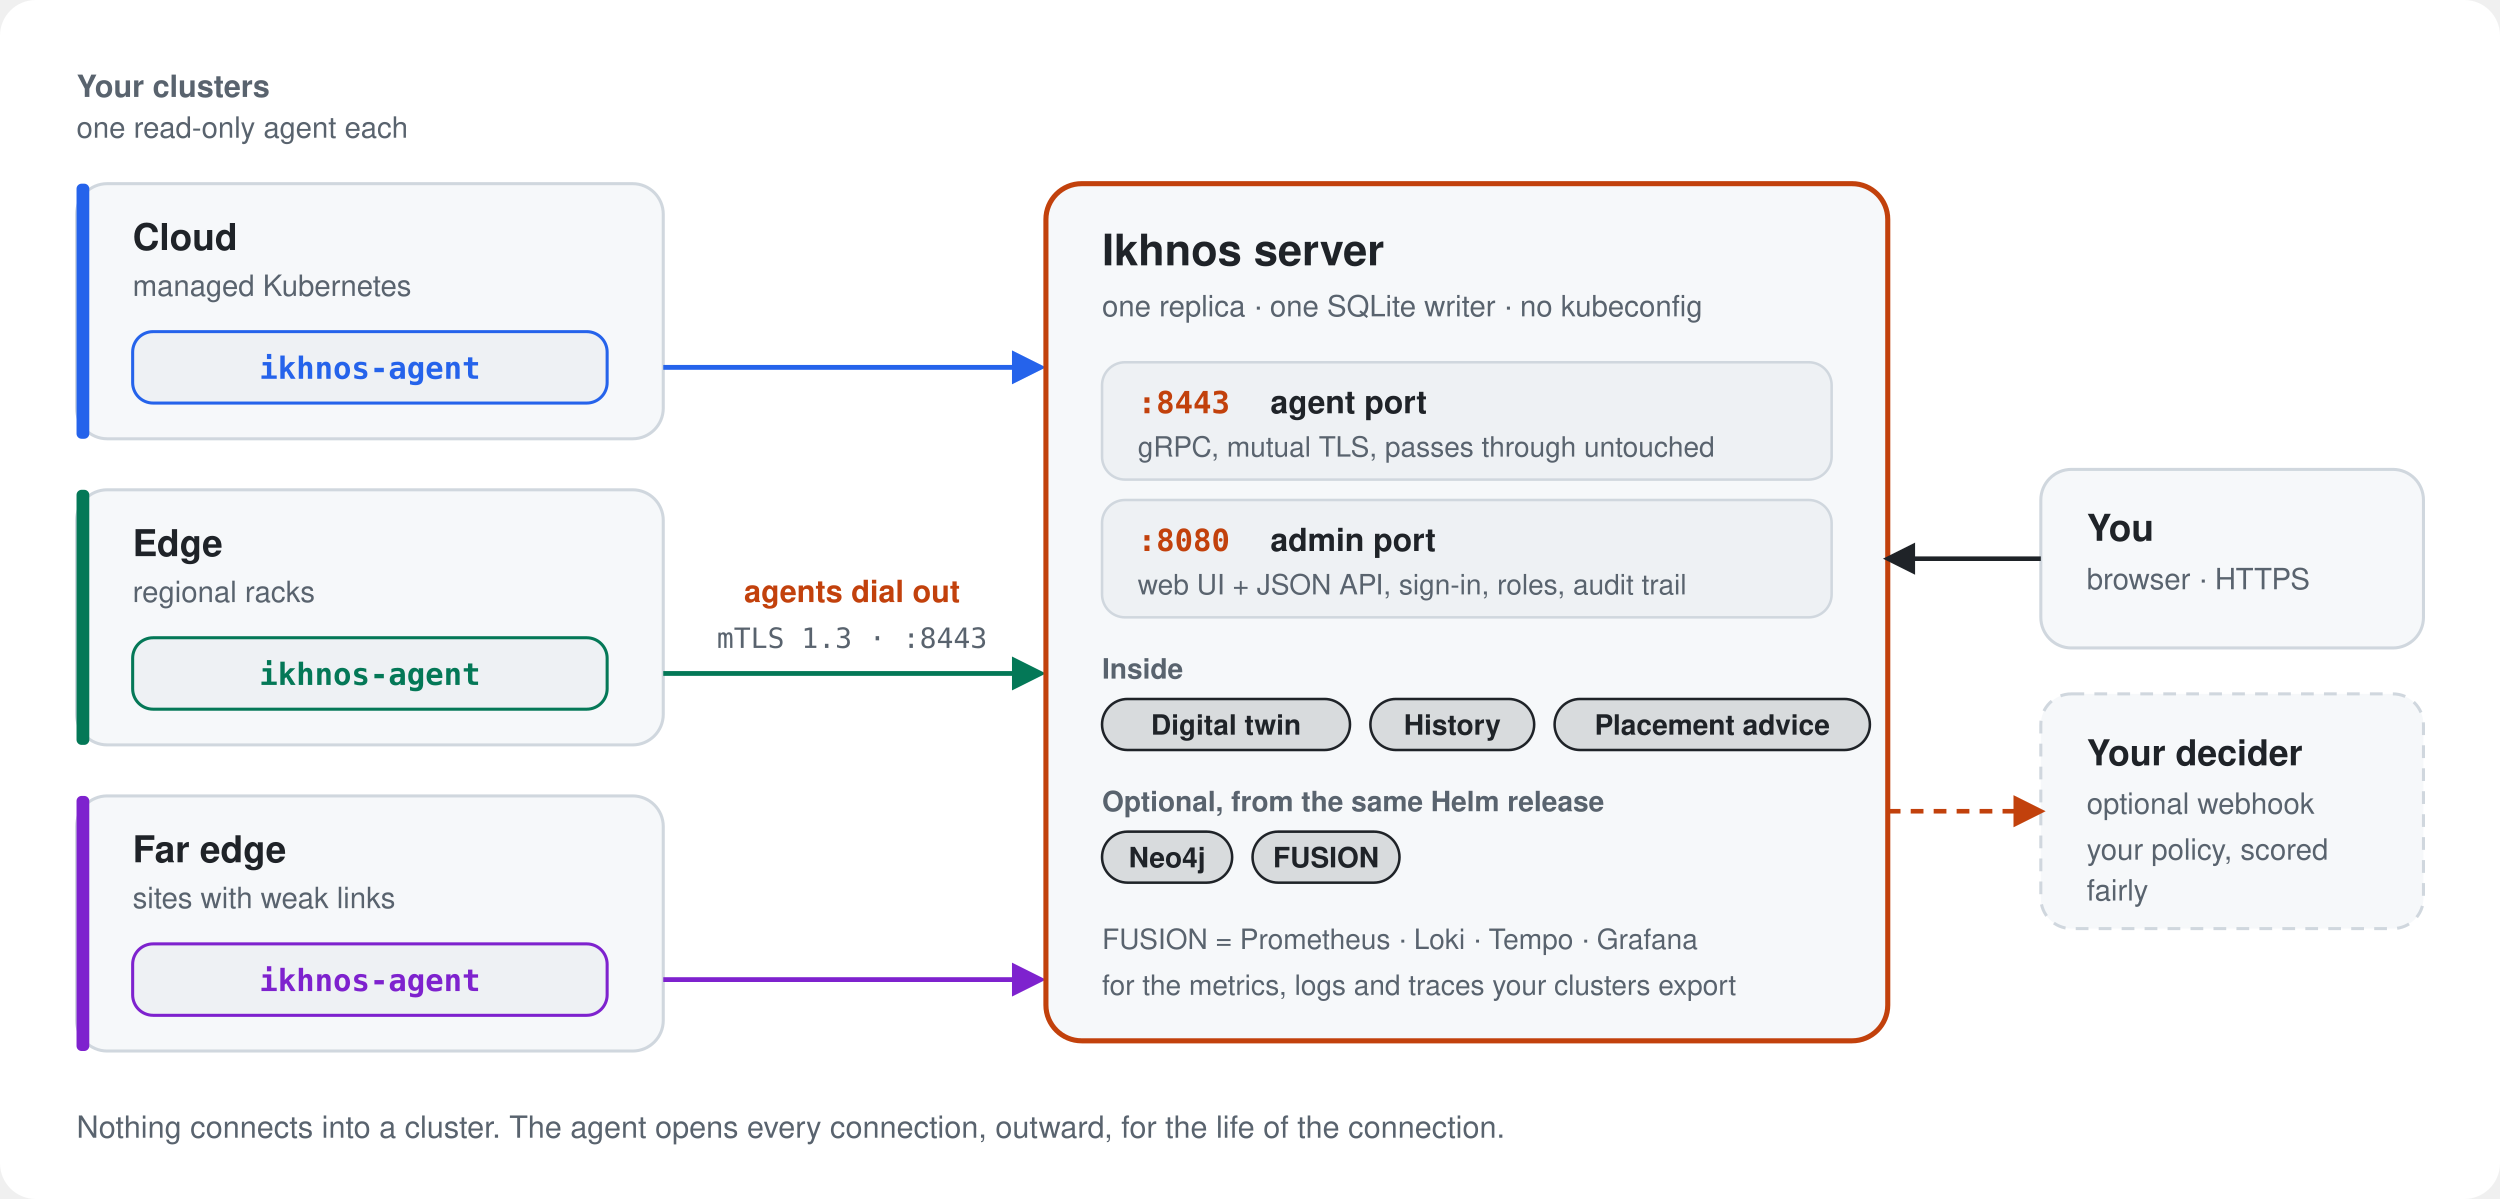
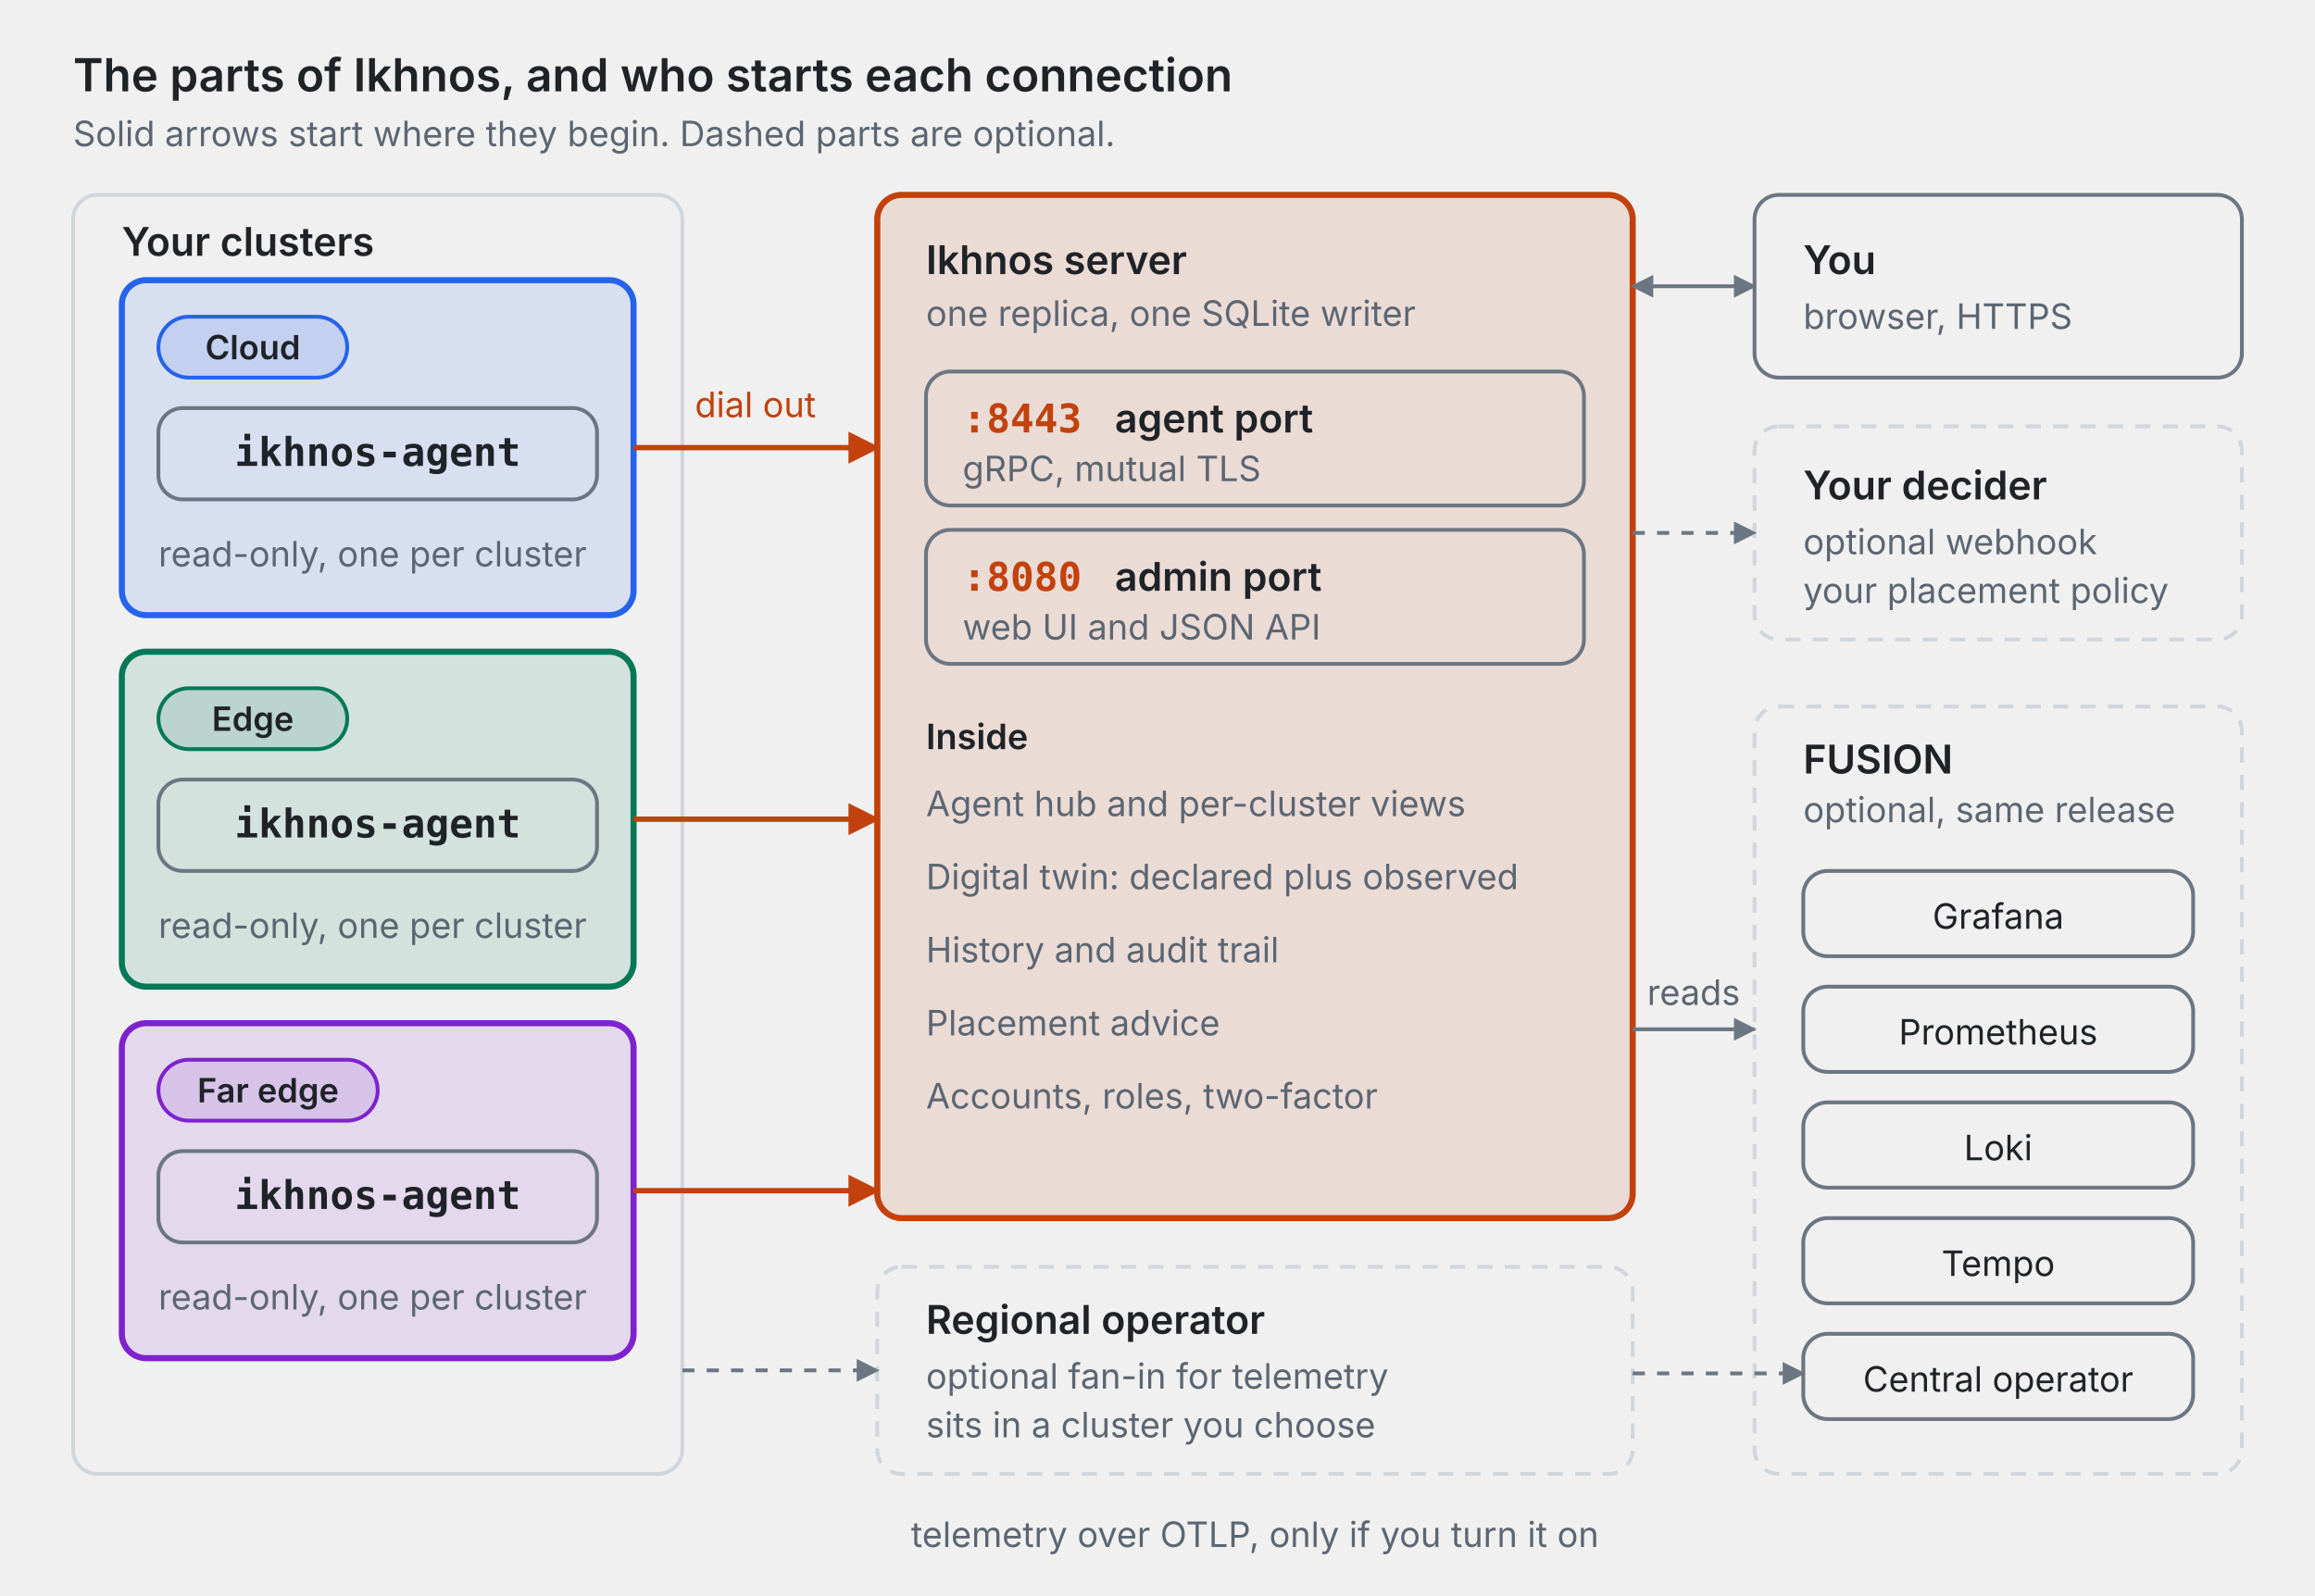
- <svg xmlns="http://www.w3.org/2000/svg" viewBox="0 0 980 470" width="980" height="470" role="img" aria-labelledby="t d">
+ <svg xmlns="http://www.w3.org/2000/svg" viewBox="0 0 760 524" role="img" aria-label="Agents in clusters dial out to one Ikhnos server; a browser reads the server; optional FUSION stores telemetry; an optional decider answers placement questions" font-size="13" font-family="Inter, -apple-system, 'Segoe UI', Helvetica, Arial, sans-serif">
  <defs>
-     <marker id="m047857" viewBox="0 0 10 10" refX="8.5" refY="5" markerWidth="7" markerHeight="7" orient="auto-start-reverse">
-       <path d="M0,0 L10,5 L0,10 z" fill="#047857" />
+     <marker id="glance-arrow" viewBox="0 0 10 10" refX="9" refY="5" markerWidth="6" markerHeight="6" orient="auto-start-reverse">
+       <path d="M0 0L10 5L0 10z" fill="#6b7682" />
    </marker>
-     <marker id="m1f2328" viewBox="0 0 10 10" refX="8.5" refY="5" markerWidth="7" markerHeight="7" orient="auto-start-reverse">
-       <path d="M0,0 L10,5 L0,10 z" fill="#1f2328" />
-     </marker>
-     <marker id="m2563eb" viewBox="0 0 10 10" refX="8.5" refY="5" markerWidth="7" markerHeight="7" orient="auto-start-reverse">
-       <path d="M0,0 L10,5 L0,10 z" fill="#2563eb" />
-     </marker>
-     <marker id="m7e22ce" viewBox="0 0 10 10" refX="8.5" refY="5" markerWidth="7" markerHeight="7" orient="auto-start-reverse">
-       <path d="M0,0 L10,5 L0,10 z" fill="#7e22ce" />
-     </marker>
-     <marker id="mc2410c" viewBox="0 0 10 10" refX="8.5" refY="5" markerWidth="7" markerHeight="7" orient="auto-start-reverse">
-       <path d="M0,0 L10,5 L0,10 z" fill="#c2410c" />
+     <marker id="glance-arrow-accent" viewBox="0 0 10 10" refX="9" refY="5" markerWidth="6" markerHeight="6" orient="auto-start-reverse">
+       <path d="M0 0L10 5L0 10z" fill="#c2410c" />
    </marker>
  </defs>
-   <rect width="980" height="470" rx="14" fill="#ffffff" />
-   <text x="30" y="38" font-size="12" font-weight="700" fill="#59636e" text-anchor="start" font-family="-apple-system, BlinkMacSystemFont, 'Segoe UI', Helvetica, Arial, sans-serif">Your clusters</text>
-   <text x="30" y="54" font-size="11.5" font-weight="400" fill="#59636e" text-anchor="start" font-family="-apple-system, BlinkMacSystemFont, 'Segoe UI', Helvetica, Arial, sans-serif">one read-only agent each</text>
-   <rect x="30" y="72" width="230" height="100" rx="12" fill="#f6f8fa" stroke="#d0d7de" stroke-width="1.2" />
-   <rect x="30" y="72" width="5" height="100" rx="2" fill="#2563eb" />
-   <text x="52" y="98" font-size="14.5" font-weight="700" fill="#1f2328" text-anchor="start" font-family="-apple-system, BlinkMacSystemFont, 'Segoe UI', Helvetica, Arial, sans-serif">Cloud</text>
-   <text x="52" y="116" font-size="11.5" font-weight="400" fill="#59636e" text-anchor="start" font-family="-apple-system, BlinkMacSystemFont, 'Segoe UI', Helvetica, Arial, sans-serif">managed Kubernetes</text>
-   <rect x="52" y="130" width="186" height="28" rx="8" fill="#eef1f4" stroke="#2563eb" stroke-width="1.2" />
-   <text x="145" y="148.5" font-size="12" font-weight="600" fill="#2563eb" text-anchor="middle" font-family="ui-monospace, SFMono-Regular, Menlo, Consolas, monospace">ikhnos-agent</text>
-   <path d="M260,144 L408,144" fill="none" stroke="#2563eb" stroke-width="1.9" stroke-linejoin="round" marker-end="url(#m2563eb)" />
-   <rect x="30" y="192" width="230" height="100" rx="12" fill="#f6f8fa" stroke="#d0d7de" stroke-width="1.2" />
-   <rect x="30" y="192" width="5" height="100" rx="2" fill="#047857" />
-   <text x="52" y="218" font-size="14.5" font-weight="700" fill="#1f2328" text-anchor="start" font-family="-apple-system, BlinkMacSystemFont, 'Segoe UI', Helvetica, Arial, sans-serif">Edge</text>
-   <text x="52" y="236" font-size="11.5" font-weight="400" fill="#59636e" text-anchor="start" font-family="-apple-system, BlinkMacSystemFont, 'Segoe UI', Helvetica, Arial, sans-serif">regional racks</text>
-   <rect x="52" y="250" width="186" height="28" rx="8" fill="#eef1f4" stroke="#047857" stroke-width="1.2" />
-   <text x="145" y="268.5" font-size="12" font-weight="600" fill="#047857" text-anchor="middle" font-family="ui-monospace, SFMono-Regular, Menlo, Consolas, monospace">ikhnos-agent</text>
-   <path d="M260,264 L408,264" fill="none" stroke="#047857" stroke-width="1.9" stroke-linejoin="round" marker-end="url(#m047857)" />
-   <rect x="30" y="312" width="230" height="100" rx="12" fill="#f6f8fa" stroke="#d0d7de" stroke-width="1.2" />
-   <rect x="30" y="312" width="5" height="100" rx="2" fill="#7e22ce" />
-   <text x="52" y="338" font-size="14.5" font-weight="700" fill="#1f2328" text-anchor="start" font-family="-apple-system, BlinkMacSystemFont, 'Segoe UI', Helvetica, Arial, sans-serif">Far edge</text>
-   <text x="52" y="356" font-size="11.5" font-weight="400" fill="#59636e" text-anchor="start" font-family="-apple-system, BlinkMacSystemFont, 'Segoe UI', Helvetica, Arial, sans-serif">sites with weak links</text>
-   <rect x="52" y="370" width="186" height="28" rx="8" fill="#eef1f4" stroke="#7e22ce" stroke-width="1.2" />
-   <text x="145" y="388.5" font-size="12" font-weight="600" fill="#7e22ce" text-anchor="middle" font-family="ui-monospace, SFMono-Regular, Menlo, Consolas, monospace">ikhnos-agent</text>
-   <path d="M260,384 L408,384" fill="none" stroke="#7e22ce" stroke-width="1.9" stroke-linejoin="round" marker-end="url(#m7e22ce)" />
-   <text x="334" y="236" font-size="12" font-weight="700" fill="#c2410c" text-anchor="middle" font-family="-apple-system, BlinkMacSystemFont, 'Segoe UI', Helvetica, Arial, sans-serif">agents dial out</text>
-   <text x="334" y="254" font-size="11" font-weight="400" fill="#59636e" text-anchor="middle" font-family="ui-monospace, SFMono-Regular, Menlo, Consolas, monospace">mTLS 1.3 · :8443</text>
-   <rect x="410" y="72" width="330" height="336" rx="14" fill="#f6f8fa" stroke="#c2410c" stroke-width="2" />
-   <text x="432" y="104" font-size="17" font-weight="700" fill="#1f2328" text-anchor="start" font-family="-apple-system, BlinkMacSystemFont, 'Segoe UI', Helvetica, Arial, sans-serif">Ikhnos server</text>
-   <text x="432" y="124" font-size="11.5" font-weight="400" fill="#59636e" text-anchor="start" font-family="-apple-system, BlinkMacSystemFont, 'Segoe UI', Helvetica, Arial, sans-serif">one replica · one SQLite writer · no kubeconfig</text>
-   <rect x="432" y="142" width="286" height="46" rx="9" fill="#eef1f4" stroke="#d0d7de" stroke-width="1" />
-   <text x="446" y="162" font-size="12" font-weight="700" fill="#c2410c" text-anchor="start" font-family="ui-monospace, SFMono-Regular, Menlo, Consolas, monospace">:8443</text>
-   <text x="498" y="162" font-size="12.5" font-weight="600" fill="#1f2328" text-anchor="start" font-family="-apple-system, BlinkMacSystemFont, 'Segoe UI', Helvetica, Arial, sans-serif">agent port</text>
-   <text x="446" y="179" font-size="11" font-weight="400" fill="#59636e" text-anchor="start" font-family="-apple-system, BlinkMacSystemFont, 'Segoe UI', Helvetica, Arial, sans-serif">gRPC, mutual TLS, passes through untouched</text>
-   <rect x="432" y="196" width="286" height="46" rx="9" fill="#eef1f4" stroke="#d0d7de" stroke-width="1" />
-   <text x="446" y="216" font-size="12" font-weight="700" fill="#c2410c" text-anchor="start" font-family="ui-monospace, SFMono-Regular, Menlo, Consolas, monospace">:8080</text>
-   <text x="498" y="216" font-size="12.5" font-weight="600" fill="#1f2328" text-anchor="start" font-family="-apple-system, BlinkMacSystemFont, 'Segoe UI', Helvetica, Arial, sans-serif">admin port</text>
-   <text x="446" y="233" font-size="11" font-weight="400" fill="#59636e" text-anchor="start" font-family="-apple-system, BlinkMacSystemFont, 'Segoe UI', Helvetica, Arial, sans-serif">web UI + JSON API, sign-in, roles, audit trail</text>
-   <text x="432" y="266" font-size="11" font-weight="700" fill="#59636e" text-anchor="start" font-family="-apple-system, BlinkMacSystemFont, 'Segoe UI', Helvetica, Arial, sans-serif">Inside</text>
-   <rect x="432" y="274" width="97.2" height="20" rx="10" fill="#1f2328" opacity="0.14" />
-   <rect x="432" y="274" width="97.2" height="20" rx="10" fill="none" stroke="#1f2328" stroke-width="1" />
-   <text x="480.6" y="288" font-size="11" font-weight="600" fill="#1f2328" text-anchor="middle" font-family="-apple-system, BlinkMacSystemFont, 'Segoe UI', Helvetica, Arial, sans-serif">Digital twin</text>
-   <rect x="537.2" y="274" width="64.2" height="20" rx="10" fill="#1f2328" opacity="0.14" />
-   <rect x="537.2" y="274" width="64.2" height="20" rx="10" fill="none" stroke="#1f2328" stroke-width="1" />
-   <text x="569.3" y="288" font-size="11" font-weight="600" fill="#1f2328" text-anchor="middle" font-family="-apple-system, BlinkMacSystemFont, 'Segoe UI', Helvetica, Arial, sans-serif">History</text>
-   <rect x="609.4" y="274" width="123.6" height="20" rx="10" fill="#1f2328" opacity="0.14" />
-   <rect x="609.4" y="274" width="123.6" height="20" rx="10" fill="none" stroke="#1f2328" stroke-width="1" />
-   <text x="671.2" y="288" font-size="11" font-weight="600" fill="#1f2328" text-anchor="middle" font-family="-apple-system, BlinkMacSystemFont, 'Segoe UI', Helvetica, Arial, sans-serif">Placement advice</text>
-   <text x="432" y="318" font-size="11" font-weight="700" fill="#59636e" text-anchor="start" font-family="-apple-system, BlinkMacSystemFont, 'Segoe UI', Helvetica, Arial, sans-serif">Optional, from the same Helm release</text>
-   <rect x="432" y="326" width="51.0" height="20" rx="10" fill="#1f2328" opacity="0.14" />
-   <rect x="432" y="326" width="51.0" height="20" rx="10" fill="none" stroke="#1f2328" stroke-width="1" />
-   <text x="457.5" y="340" font-size="11" font-weight="600" fill="#1f2328" text-anchor="middle" font-family="-apple-system, BlinkMacSystemFont, 'Segoe UI', Helvetica, Arial, sans-serif">Neo4j</text>
-   <rect x="491.0" y="326" width="57.6" height="20" rx="10" fill="#1f2328" opacity="0.14" />
-   <rect x="491.0" y="326" width="57.6" height="20" rx="10" fill="none" stroke="#1f2328" stroke-width="1" />
-   <text x="519.8" y="340" font-size="11" font-weight="600" fill="#1f2328" text-anchor="middle" font-family="-apple-system, BlinkMacSystemFont, 'Segoe UI', Helvetica, Arial, sans-serif">FUSION</text>
-   <text x="432" y="372" font-size="11" font-weight="400" fill="#59636e" text-anchor="start" font-family="-apple-system, BlinkMacSystemFont, 'Segoe UI', Helvetica, Arial, sans-serif">FUSION = Prometheus · Loki · Tempo · Grafana</text>
-   <text x="432" y="390" font-size="11" font-weight="400" fill="#59636e" text-anchor="start" font-family="-apple-system, BlinkMacSystemFont, 'Segoe UI', Helvetica, Arial, sans-serif">for the metrics, logs and traces your clusters export</text>
-   <rect x="800" y="184" width="150" height="70" rx="12" fill="#f6f8fa" stroke="#d0d7de" stroke-width="1.2" />
-   <text x="818" y="212" font-size="14.5" font-weight="700" fill="#1f2328" text-anchor="start" font-family="-apple-system, BlinkMacSystemFont, 'Segoe UI', Helvetica, Arial, sans-serif">You</text>
-   <text x="818" y="231" font-size="11.5" font-weight="400" fill="#59636e" text-anchor="start" font-family="-apple-system, BlinkMacSystemFont, 'Segoe UI', Helvetica, Arial, sans-serif">browser · HTTPS</text>
-   <path d="M800,219 L740,219" fill="none" stroke="#1f2328" stroke-width="1.8" stroke-linejoin="round" marker-end="url(#m1f2328)" />
-   <rect x="800" y="272" width="150" height="92" rx="12" fill="#f6f8fa" stroke="#d0d7de" stroke-width="1.2" stroke-dasharray="5 4" />
-   <text x="818" y="300" font-size="14" font-weight="700" fill="#1f2328" text-anchor="start" font-family="-apple-system, BlinkMacSystemFont, 'Segoe UI', Helvetica, Arial, sans-serif">Your decider</text>
-   <text x="818" y="319" font-size="11.5" font-weight="400" fill="#59636e" text-anchor="start" font-family="-apple-system, BlinkMacSystemFont, 'Segoe UI', Helvetica, Arial, sans-serif">optional webhook</text>
-   <text x="818" y="337" font-size="11.5" font-weight="400" fill="#59636e" text-anchor="start" font-family="-apple-system, BlinkMacSystemFont, 'Segoe UI', Helvetica, Arial, sans-serif">your policy, scored</text>
-   <text x="818" y="353" font-size="11.5" font-weight="400" fill="#59636e" text-anchor="start" font-family="-apple-system, BlinkMacSystemFont, 'Segoe UI', Helvetica, Arial, sans-serif">fairly</text>
-   <path d="M740,318 L800,318" fill="none" stroke="#c2410c" stroke-width="1.8" stroke-linejoin="round" stroke-dasharray="5 4" marker-end="url(#mc2410c)" />
-   <text x="30" y="446" font-size="12" font-weight="500" fill="#59636e" text-anchor="start" font-family="-apple-system, BlinkMacSystemFont, 'Segoe UI', Helvetica, Arial, sans-serif">Nothing connects into a cluster. The agent opens every connection, outward, for the life of the connection.</text>
+   <text x="24" y="30" font-size="15" font-weight="600" fill="#1f2328">The parts of Ikhnos, and who starts each connection</text>
+   <text x="24" y="48" font-size="11.5" fill="#5b6672">Solid arrows start where they begin. Dashed parts are optional.</text>
+   <rect x="24" y="64" width="200" height="420" rx="8" fill="none" fill-opacity="1" stroke="#cfd6dd" stroke-width="1.25" />
+   <text x="40" y="84" font-weight="600" fill="#1f2328">Your clusters</text>
+   <g>
+     <rect x="40" y="92" width="168" height="110" rx="8" fill="#2563eb" fill-opacity="0.12" stroke="#2563eb" stroke-width="2" />
+     <g>
+       <rect x="52" y="104" width="62" height="20" rx="10" fill="#2563eb" fill-opacity="0.12" stroke="#2563eb" stroke-width="1.25" />
+       <text x="83" y="118" text-anchor="middle" font-size="11" font-weight="600" fill="#1f2328">Cloud</text>
+     </g>
+     <rect x="52" y="134" width="144" height="30" rx="8" fill="none" fill-opacity="1" stroke="#6b7682" stroke-width="1.25" />
+     <text x="124" y="153" font-weight="600" fill="#1f2328" text-anchor="middle" font-family="ui-monospace, SFMono-Regular, Menlo, Consolas, monospace">ikhnos-agent</text>
+     <text x="52" y="186" font-size="11.5" fill="#5b6672">read-only, one per cluster</text>
+   </g>
+   <g>
+     <rect x="40" y="214" width="168" height="110" rx="8" fill="#047857" fill-opacity="0.12" stroke="#047857" stroke-width="2" />
+     <g>
+       <rect x="52" y="226" width="62" height="20" rx="10" fill="#047857" fill-opacity="0.12" stroke="#047857" stroke-width="1.25" />
+       <text x="83" y="240" text-anchor="middle" font-size="11" font-weight="600" fill="#1f2328">Edge</text>
+     </g>
+     <rect x="52" y="256" width="144" height="30" rx="8" fill="none" fill-opacity="1" stroke="#6b7682" stroke-width="1.25" />
+     <text x="124" y="275" font-weight="600" fill="#1f2328" text-anchor="middle" font-family="ui-monospace, SFMono-Regular, Menlo, Consolas, monospace">ikhnos-agent</text>
+     <text x="52" y="308" font-size="11.5" fill="#5b6672">read-only, one per cluster</text>
+   </g>
+   <g>
+     <rect x="40" y="336" width="168" height="110" rx="8" fill="#7e22ce" fill-opacity="0.12" stroke="#7e22ce" stroke-width="2" />
+     <g>
+       <rect x="52" y="348" width="72" height="20" rx="10" fill="#7e22ce" fill-opacity="0.12" stroke="#7e22ce" stroke-width="1.25" />
+       <text x="88" y="362" text-anchor="middle" font-size="11" font-weight="600" fill="#1f2328">Far edge</text>
+     </g>
+     <rect x="52" y="378" width="144" height="30" rx="8" fill="none" fill-opacity="1" stroke="#6b7682" stroke-width="1.25" />
+     <text x="124" y="397" font-weight="600" fill="#1f2328" text-anchor="middle" font-family="ui-monospace, SFMono-Regular, Menlo, Consolas, monospace">ikhnos-agent</text>
+     <text x="52" y="430" font-size="11.5" fill="#5b6672">read-only, one per cluster</text>
+   </g>
+   <rect x="288" y="64" width="248" height="336" rx="8" fill="#c2410c" fill-opacity="0.12" stroke="#c2410c" stroke-width="2" />
+   <text x="304" y="90" font-weight="600" fill="#1f2328">Ikhnos server</text>
+   <text x="304" y="107" font-size="11.5" fill="#5b6672">one replica, one SQLite writer</text>
+   <rect x="304" y="122" width="216" height="44" rx="8" fill="none" fill-opacity="1" stroke="#6b7682" stroke-width="1.25" />
+   <text x="316" y="142" font-weight="600" fill="#c2410c" font-family="ui-monospace, SFMono-Regular, Menlo, Consolas, monospace">:8443</text>
+   <text x="366" y="142" font-weight="600" fill="#1f2328">agent port</text>
+   <text x="316" y="158" font-size="11.5" fill="#5b6672">gRPC, mutual TLS</text>
+   <rect x="304" y="174" width="216" height="44" rx="8" fill="none" fill-opacity="1" stroke="#6b7682" stroke-width="1.25" />
+   <text x="316" y="194" font-weight="600" fill="#c2410c" font-family="ui-monospace, SFMono-Regular, Menlo, Consolas, monospace">:8080</text>
+   <text x="366" y="194" font-weight="600" fill="#1f2328">admin port</text>
+   <text x="316" y="210" font-size="11.5" fill="#5b6672">web UI and JSON API</text>
+   <text x="304" y="246" font-size="11.5" font-weight="600" fill="#1f2328">Inside</text>
+   <text x="304" y="268" font-size="11.5" fill="#5b6672">Agent hub and per-cluster views</text>
+   <text x="304" y="292" font-size="11.5" fill="#5b6672">Digital twin: declared plus observed</text>
+   <text x="304" y="316" font-size="11.5" fill="#5b6672">History and audit trail</text>
+   <text x="304" y="340" font-size="11.5" fill="#5b6672">Placement advice</text>
+   <text x="304" y="364" font-size="11.5" fill="#5b6672">Accounts, roles, two-factor</text>
+   <rect x="288" y="416" width="248" height="68" rx="8" fill="none" fill-opacity="1" stroke="#cfd6dd" stroke-width="1.25" stroke-dasharray="5 4" />
+   <text x="304" y="438" font-weight="600" fill="#1f2328">Regional operator</text>
+   <text x="304" y="456" font-size="11.5" fill="#5b6672">optional fan-in for telemetry</text>
+   <text x="304" y="472" font-size="11.5" fill="#5b6672">sits in a cluster you choose</text>
+   <rect x="576" y="64" width="160" height="60" rx="8" fill="none" fill-opacity="1" stroke="#6b7682" stroke-width="1.25" />
+   <text x="592" y="90" font-weight="600" fill="#1f2328">You</text>
+   <text x="592" y="108" font-size="11.5" fill="#5b6672">browser, HTTPS</text>
+   <rect x="576" y="140" width="160" height="70" rx="8" fill="none" fill-opacity="1" stroke="#cfd6dd" stroke-width="1.25" stroke-dasharray="5 4" />
+   <text x="592" y="164" font-weight="600" fill="#1f2328">Your decider</text>
+   <text x="592" y="182" font-size="11.5" fill="#5b6672">optional webhook</text>
+   <text x="592" y="198" font-size="11.5" fill="#5b6672">your placement policy</text>
+   <rect x="576" y="232" width="160" height="252" rx="8" fill="none" fill-opacity="1" stroke="#cfd6dd" stroke-width="1.25" stroke-dasharray="5 4" />
+   <text x="592" y="254" font-weight="600" fill="#1f2328">FUSION</text>
+   <text x="592" y="270" font-size="11.5" fill="#5b6672">optional, same release</text>
+   <g>
+     <rect x="592" y="286" width="128" height="28" rx="8" fill="none" fill-opacity="1" stroke="#6b7682" stroke-width="1.25" />
+     <text x="656" y="305" font-size="11.5" fill="#1f2328" text-anchor="middle">Grafana</text>
+   </g>
+   <g>
+     <rect x="592" y="324" width="128" height="28" rx="8" fill="none" fill-opacity="1" stroke="#6b7682" stroke-width="1.25" />
+     <text x="656" y="343" font-size="11.5" fill="#1f2328" text-anchor="middle">Prometheus</text>
+   </g>
+   <g>
+     <rect x="592" y="362" width="128" height="28" rx="8" fill="none" fill-opacity="1" stroke="#6b7682" stroke-width="1.25" />
+     <text x="656" y="381" font-size="11.5" fill="#1f2328" text-anchor="middle">Loki</text>
+   </g>
+   <g>
+     <rect x="592" y="400" width="128" height="28" rx="8" fill="none" fill-opacity="1" stroke="#6b7682" stroke-width="1.25" />
+     <text x="656" y="419" font-size="11.5" fill="#1f2328" text-anchor="middle">Tempo</text>
+   </g>
+   <g>
+     <rect x="592" y="438" width="128" height="28" rx="8" fill="none" fill-opacity="1" stroke="#6b7682" stroke-width="1.25" />
+     <text x="656" y="457" font-size="11.5" fill="#1f2328" text-anchor="middle">Central operator</text>
+   </g>
+   <path d="M208 147H288" fill="none" stroke="#c2410c" stroke-width="1.75" marker-end="url(#glance-arrow-accent)" />
+   <path d="M208 269H288" fill="none" stroke="#c2410c" stroke-width="1.75" marker-end="url(#glance-arrow-accent)" />
+   <path d="M208 391H288" fill="none" stroke="#c2410c" stroke-width="1.75" marker-end="url(#glance-arrow-accent)" />
+   <text x="248" y="137" font-size="11.5" fill="#c2410c" text-anchor="middle">dial out</text>
+   <path d="M576 94H536" fill="none" stroke="#6b7682" stroke-width="1.25" marker-end="url(#glance-arrow)" marker-start="url(#glance-arrow)" />
+   <path d="M536 175H576" fill="none" stroke="#6b7682" stroke-width="1.25" stroke-dasharray="4 4" marker-end="url(#glance-arrow)" />
+   <path d="M536 338H576" fill="none" stroke="#6b7682" stroke-width="1.25" marker-end="url(#glance-arrow)" />
+   <text x="556" y="330" font-size="11.5" fill="#5b6672" text-anchor="middle">reads</text>
+   <path d="M224 450H288" fill="none" stroke="#6b7682" stroke-width="1.25" stroke-dasharray="4 4" marker-end="url(#glance-arrow)" />
+   <path d="M536 451H592" fill="none" stroke="#6b7682" stroke-width="1.25" stroke-dasharray="4 4" marker-end="url(#glance-arrow)" />
+   <text x="412" y="508" font-size="11.5" fill="#5b6672" text-anchor="middle">telemetry over OTLP, only if you turn it on</text>
</svg>
